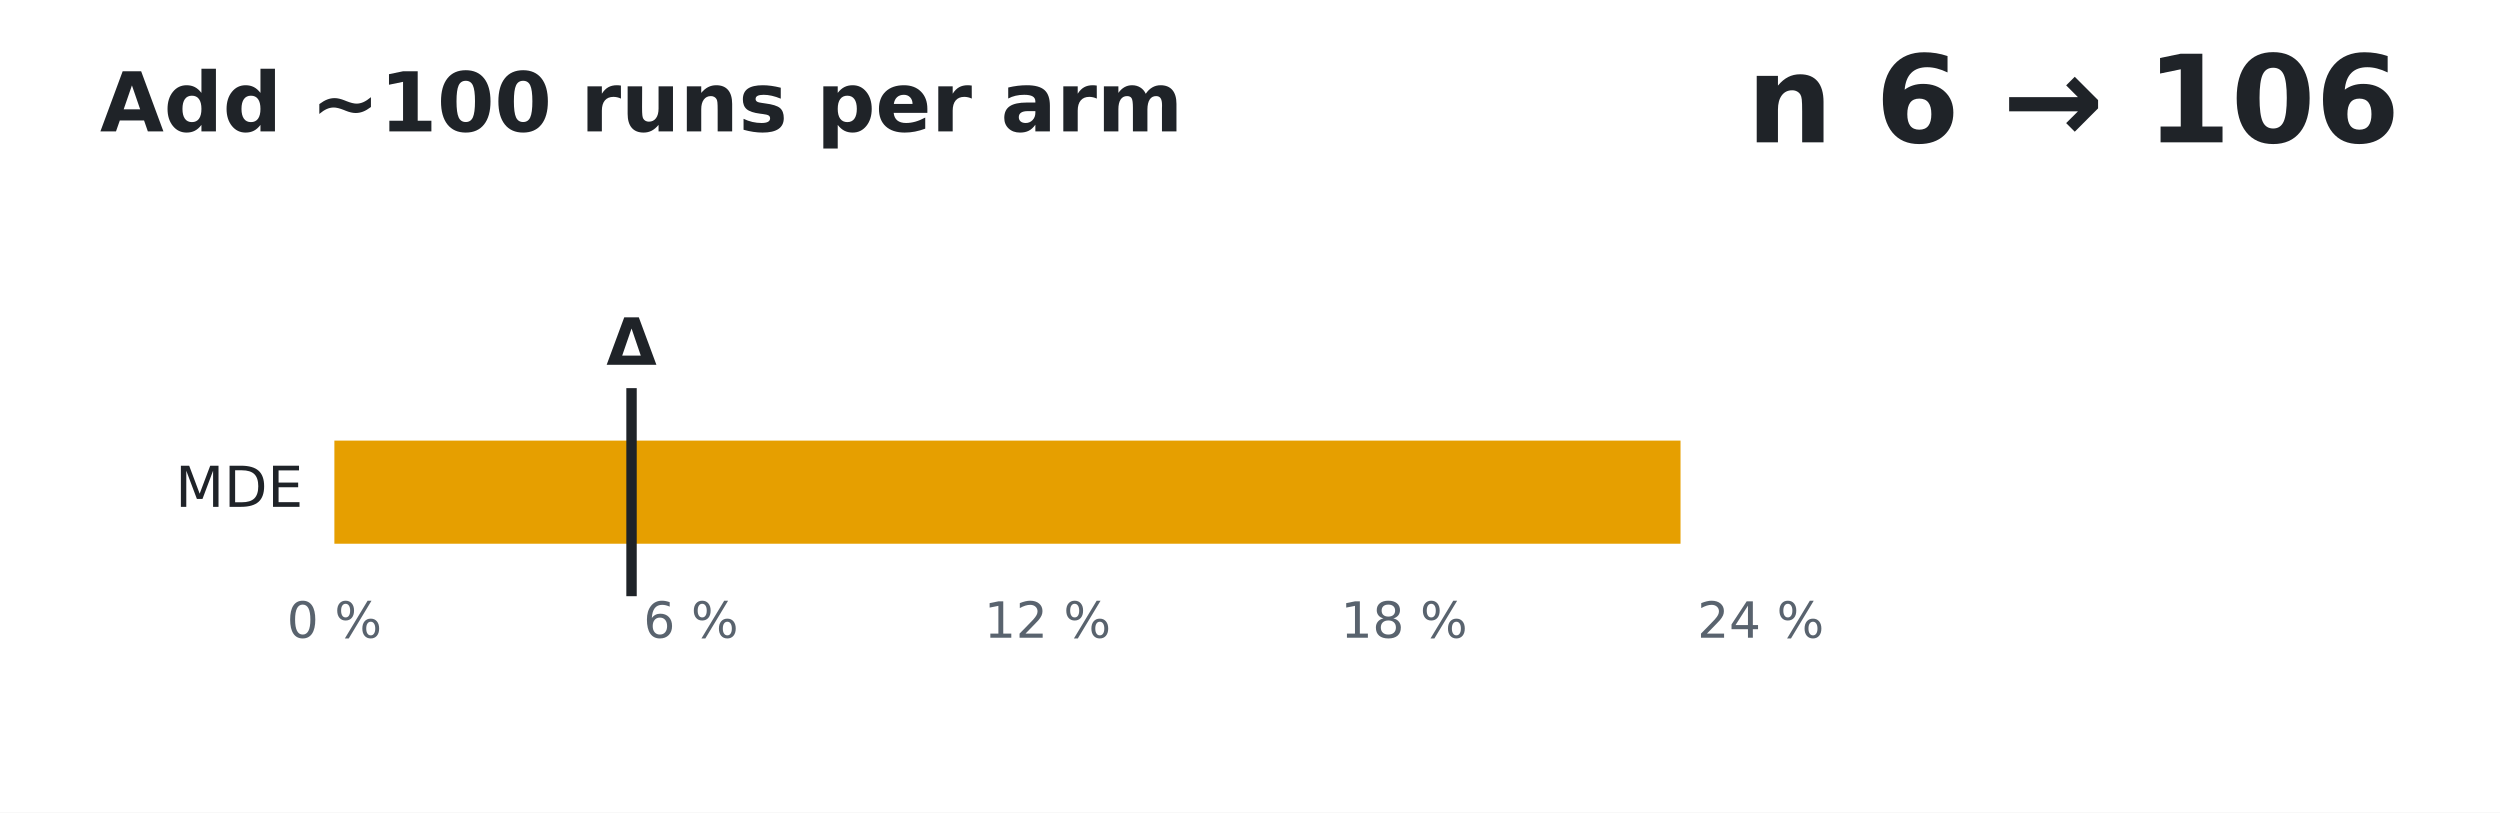
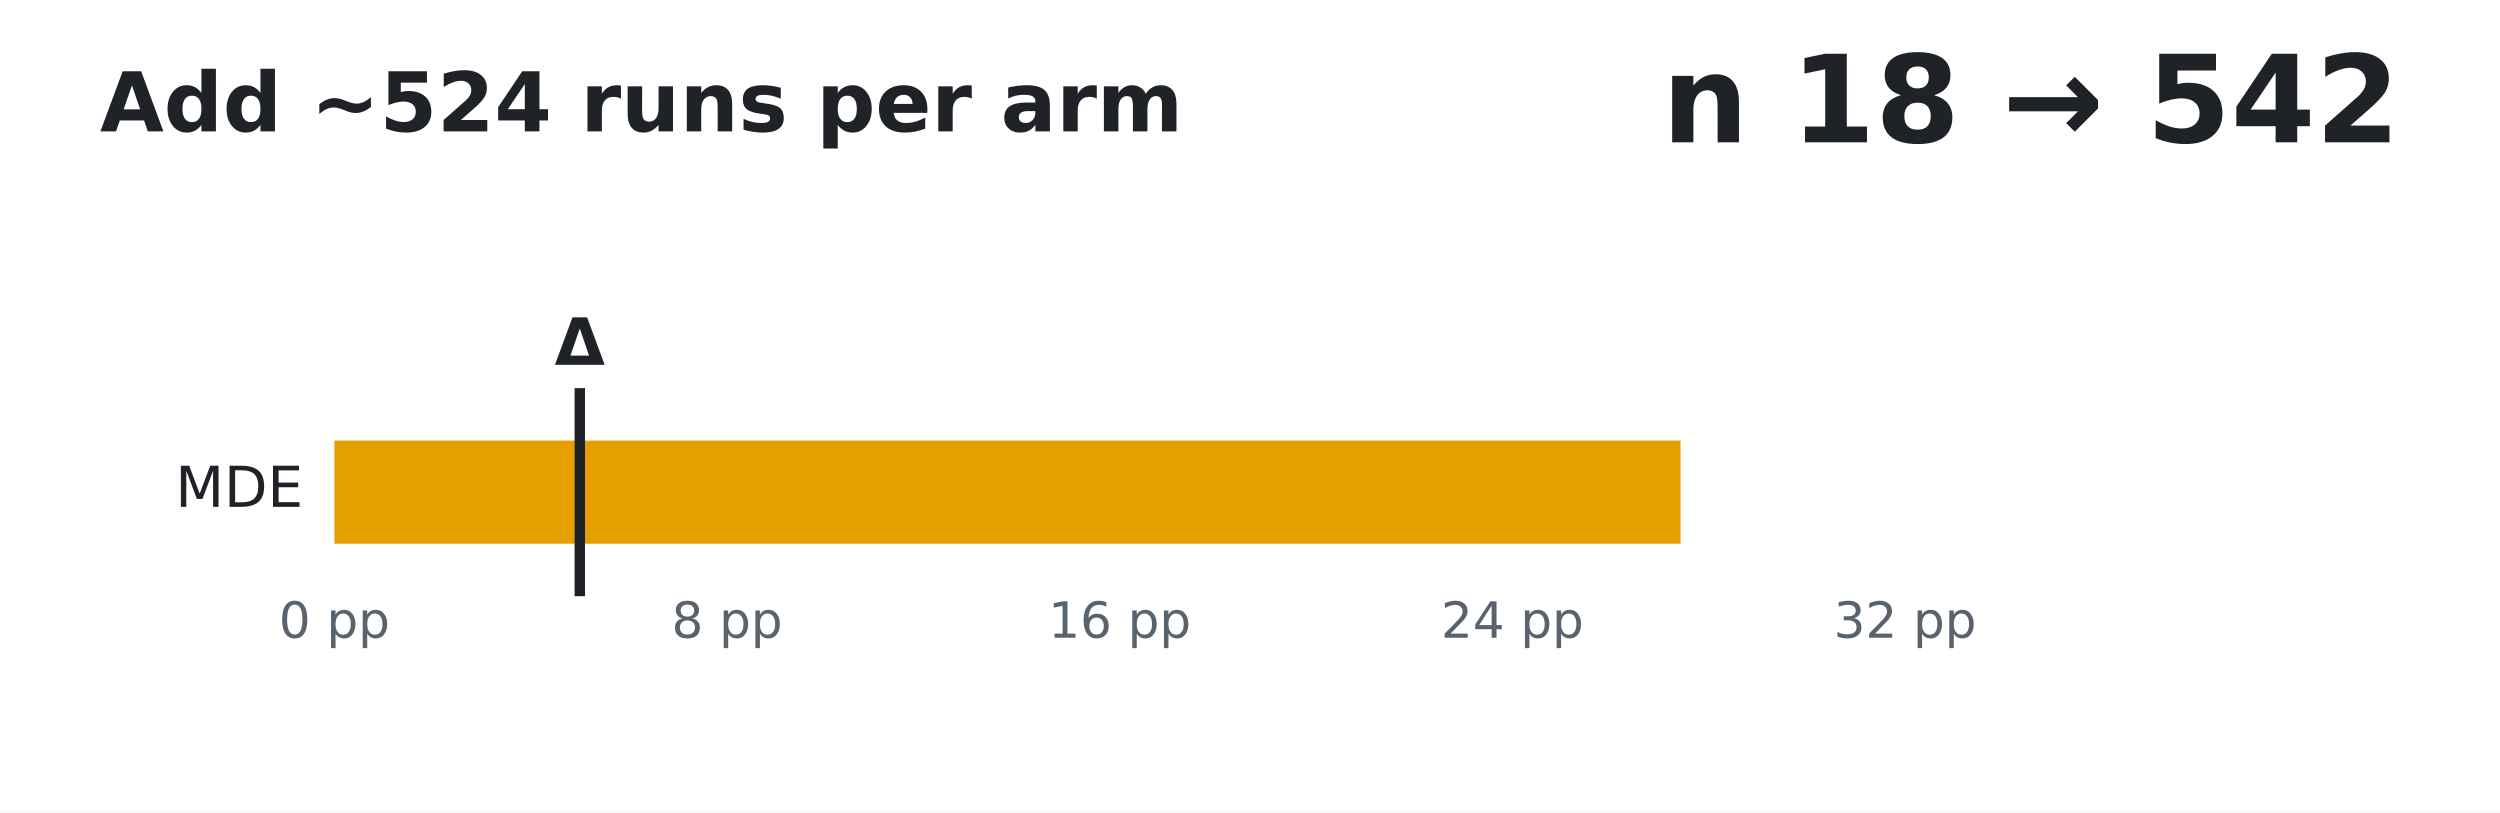
<svg xmlns="http://www.w3.org/2000/svg" xmlns:xlink="http://www.w3.org/1999/xlink" width="576pt" height="187.2pt" viewBox="0 0 576 187.2" version="1.1">
  <defs>
    <style type="text/css">*{stroke-linejoin: round; stroke-linecap: butt}</style>
  </defs>
  <g id="figure_1">
    <g id="patch_1">
      <path d="M 0 187.2  L 576 187.2  L 576 0  L 0 0  z " style="fill: #ffffff" />
    </g>
    <g id="axes_1">
      <g id="patch_2">
        <path d="M 77.04 133.2  L 480.24 133.2  L 480.24 93.6  L 77.04 93.6  z " style="fill: #ffffff" />
      </g>
      <g id="patch_3">
-         <path d="M 77.04 125.28  L 387.194 125.28  L 387.194 101.52  L 77.04 101.52  z " clip-path="url(#p2e98bbb459)" style="fill: #e69f00" />
+         <path d="M 77.04 125.28  L 387.194 125.28  L 387.194 101.52  L 77.04 101.52  z " clip-path="url(#p07db0a9793)" style="fill: #e69f00" />
      </g>
      <g id="matplotlib.axis_1">
        <g id="xtick_1">
          <g id="line2d_1" />
          <g id="text_1">
-             <g style="fill: #59636e" transform="translate(66.09074 146.9373) scale(0.115 -0.115)">
+             <g style="fill: #59636e" transform="translate(64.25344 146.9373) scale(0.115 -0.115)">
              <defs>
                <path id="DejaVuSans-13" d="M 2034 4250  Q 1547 4250 1301 3770  Q 1056 3291 1056 2328  Q 1056 1369 1301 889  Q 1547 409 2034 409  Q 2525 409 2770 889  Q 3016 1369 3016 2328  Q 3016 3291 2770 3770  Q 2525 4250 2034 4250  z M 2034 4750  Q 2819 4750 3233 4129  Q 3647 3509 3647 2328  Q 3647 1150 3233 529  Q 2819 -91 2034 -91  Q 1250 -91 836 529  Q 422 1150 422 2328  Q 422 3509 836 4129  Q 1250 4750 2034 4750  z " transform="scale(0.015625)" />
                <path id="DejaVuSans-3" transform="scale(0.015625)" />
-                 <path id="DejaVuSans-8" d="M 4653 2053  Q 4381 2053 4226 1822  Q 4072 1591 4072 1178  Q 4072 772 4226 539  Q 4381 306 4653 306  Q 4919 306 5073 539  Q 5228 772 5228 1178  Q 5228 1588 5073 1820  Q 4919 2053 4653 2053  z M 4653 2450  Q 5147 2450 5437 2106  Q 5728 1763 5728 1178  Q 5728 594 5436 251  Q 5144 -91 4653 -91  Q 4153 -91 3862 251  Q 3572 594 3572 1178  Q 3572 1766 3864 2108  Q 4156 2450 4653 2450  z M 1428 4353  Q 1159 4353 1004 4120  Q 850 3888 850 3481  Q 850 3069 1003 2837  Q 1156 2606 1428 2606  Q 1700 2606 1854 2837  Q 2009 3069 2009 3481  Q 2009 3884 1853 4118  Q 1697 4353 1428 4353  z M 4250 4750  L 4750 4750  L 1831 -91  L 1331 -91  L 4250 4750  z M 1428 4750  Q 1922 4750 2215 4408  Q 2509 4066 2509 3481  Q 2509 2891 2217 2550  Q 1925 2209 1428 2209  Q 931 2209 642 2551  Q 353 2894 353 3481  Q 353 4063 643 4406  Q 934 4750 1428 4750  z " transform="scale(0.015625)" />
+                 <path id="DejaVuSans-53" d="M 1159 525  L 1159 -1331  L 581 -1331  L 581 3500  L 1159 3500  L 1159 2969  Q 1341 3281 1617 3432  Q 1894 3584 2278 3584  Q 2916 3584 3314 3078  Q 3713 2572 3713 1747  Q 3713 922 3314 415  Q 2916 -91 2278 -91  Q 1894 -91 1617 61  Q 1341 213 1159 525  z M 3116 1747  Q 3116 2381 2855 2742  Q 2594 3103 2138 3103  Q 1681 3103 1420 2742  Q 1159 2381 1159 1747  Q 1159 1113 1420 752  Q 1681 391 2138 391  Q 2594 391 2855 752  Q 3116 1113 3116 1747  z " transform="scale(0.015625)" />
              </defs>
              <use xlink:href="#DejaVuSans-13" />
              <use xlink:href="#DejaVuSans-3" transform="translate(63.625 0)" />
-               <use xlink:href="#DejaVuSans-8" transform="translate(95.40625 0)" />
+               <use xlink:href="#DejaVuSans-53" transform="translate(95.40625 0)" />
+               <use xlink:href="#DejaVuSans-53" transform="translate(158.8906 0)" />
            </g>
          </g>
        </g>
        <g id="xtick_2">
          <g id="line2d_2" />
          <g id="text_2">
-             <g style="fill: #59636e" transform="translate(148.2488 146.9373) scale(0.115 -0.115)">
+             <g style="fill: #59636e" transform="translate(154.7253 146.9373) scale(0.115 -0.115)">
              <defs>
-                 <path id="DejaVuSans-19" d="M 2113 2584  Q 1688 2584 1439 2293  Q 1191 2003 1191 1497  Q 1191 994 1439 701  Q 1688 409 2113 409  Q 2538 409 2786 701  Q 3034 994 3034 1497  Q 3034 2003 2786 2293  Q 2538 2584 2113 2584  z M 3366 4563  L 3366 3988  Q 3128 4100 2886 4159  Q 2644 4219 2406 4219  Q 1781 4219 1451 3797  Q 1122 3375 1075 2522  Q 1259 2794 1537 2939  Q 1816 3084 2150 3084  Q 2853 3084 3261 2657  Q 3669 2231 3669 1497  Q 3669 778 3244 343  Q 2819 -91 2113 -91  Q 1303 -91 875 529  Q 447 1150 447 2328  Q 447 3434 972 4092  Q 1497 4750 2381 4750  Q 2619 4750 2861 4703  Q 3103 4656 3366 4563  z " transform="scale(0.015625)" />
+                 <path id="DejaVuSans-1b" d="M 2034 2216  Q 1584 2216 1326 1975  Q 1069 1734 1069 1313  Q 1069 891 1326 650  Q 1584 409 2034 409  Q 2484 409 2743 651  Q 3003 894 3003 1313  Q 3003 1734 2745 1975  Q 2488 2216 2034 2216  z M 1403 2484  Q 997 2584 770 2862  Q 544 3141 544 3541  Q 544 4100 942 4425  Q 1341 4750 2034 4750  Q 2731 4750 3128 4425  Q 3525 4100 3525 3541  Q 3525 3141 3298 2862  Q 3072 2584 2669 2484  Q 3125 2378 3379 2068  Q 3634 1759 3634 1313  Q 3634 634 3220 271  Q 2806 -91 2034 -91  Q 1263 -91 848 271  Q 434 634 434 1313  Q 434 1759 690 2068  Q 947 2378 1403 2484  z M 1172 3481  Q 1172 3119 1398 2916  Q 1625 2713 2034 2713  Q 2441 2713 2670 2916  Q 2900 3119 2900 3481  Q 2900 3844 2670 4047  Q 2441 4250 2034 4250  Q 1625 4250 1398 4047  Q 1172 3844 1172 3481  z " transform="scale(0.015625)" />
              </defs>
-               <use xlink:href="#DejaVuSans-19" />
+               <use xlink:href="#DejaVuSans-1b" />
              <use xlink:href="#DejaVuSans-3" transform="translate(63.625 0)" />
-               <use xlink:href="#DejaVuSans-8" transform="translate(95.40625 0)" />
+               <use xlink:href="#DejaVuSans-53" transform="translate(95.40625 0)" />
+               <use xlink:href="#DejaVuSans-53" transform="translate(158.8906 0)" />
            </g>
          </g>
        </g>
        <g id="xtick_3">
          <g id="line2d_3" />
          <g id="text_3">
-             <g style="fill: #59636e" transform="translate(226.7485 146.9373) scale(0.115 -0.115)">
+             <g style="fill: #59636e" transform="translate(241.5386 146.9373) scale(0.115 -0.115)">
              <defs>
                <path id="DejaVuSans-14" d="M 794 531  L 1825 531  L 1825 4091  L 703 3866  L 703 4441  L 1819 4666  L 2450 4666  L 2450 531  L 3481 531  L 3481 0  L 794 0  L 794 531  z " transform="scale(0.015625)" />
-                 <path id="DejaVuSans-15" d="M 1228 531  L 3431 531  L 3431 0  L 469 0  L 469 531  Q 828 903 1448 1529  Q 2069 2156 2228 2338  Q 2531 2678 2651 2914  Q 2772 3150 2772 3378  Q 2772 3750 2511 3984  Q 2250 4219 1831 4219  Q 1534 4219 1204 4116  Q 875 4013 500 3803  L 500 4441  Q 881 4594 1212 4672  Q 1544 4750 1819 4750  Q 2544 4750 2975 4387  Q 3406 4025 3406 3419  Q 3406 3131 3298 2873  Q 3191 2616 2906 2266  Q 2828 2175 2409 1742  Q 1991 1309 1228 531  z " transform="scale(0.015625)" />
+                 <path id="DejaVuSans-19" d="M 2113 2584  Q 1688 2584 1439 2293  Q 1191 2003 1191 1497  Q 1191 994 1439 701  Q 1688 409 2113 409  Q 2538 409 2786 701  Q 3034 994 3034 1497  Q 3034 2003 2786 2293  Q 2538 2584 2113 2584  z M 3366 4563  L 3366 3988  Q 3128 4100 2886 4159  Q 2644 4219 2406 4219  Q 1781 4219 1451 3797  Q 1122 3375 1075 2522  Q 1259 2794 1537 2939  Q 1816 3084 2150 3084  Q 2853 3084 3261 2657  Q 3669 2231 3669 1497  Q 3669 778 3244 343  Q 2819 -91 2113 -91  Q 1303 -91 875 529  Q 447 1150 447 2328  Q 447 3434 972 4092  Q 1497 4750 2381 4750  Q 2619 4750 2861 4703  Q 3103 4656 3366 4563  z " transform="scale(0.015625)" />
              </defs>
              <use xlink:href="#DejaVuSans-14" />
-               <use xlink:href="#DejaVuSans-15" transform="translate(63.625 0)" />
+               <use xlink:href="#DejaVuSans-19" transform="translate(63.625 0)" />
              <use xlink:href="#DejaVuSans-3" transform="translate(127.25 0)" />
-               <use xlink:href="#DejaVuSans-8" transform="translate(159.0312 0)" />
+               <use xlink:href="#DejaVuSans-53" transform="translate(159.0312 0)" />
+               <use xlink:href="#DejaVuSans-53" transform="translate(222.5156 0)" />
            </g>
          </g>
        </g>
        <g id="xtick_4">
          <g id="line2d_4" />
          <g id="text_4">
-             <g style="fill: #59636e" transform="translate(308.9066 146.9373) scale(0.115 -0.115)">
+             <g style="fill: #59636e" transform="translate(332.0105 146.9373) scale(0.115 -0.115)">
              <defs>
-                 <path id="DejaVuSans-1b" d="M 2034 2216  Q 1584 2216 1326 1975  Q 1069 1734 1069 1313  Q 1069 891 1326 650  Q 1584 409 2034 409  Q 2484 409 2743 651  Q 3003 894 3003 1313  Q 3003 1734 2745 1975  Q 2488 2216 2034 2216  z M 1403 2484  Q 997 2584 770 2862  Q 544 3141 544 3541  Q 544 4100 942 4425  Q 1341 4750 2034 4750  Q 2731 4750 3128 4425  Q 3525 4100 3525 3541  Q 3525 3141 3298 2862  Q 3072 2584 2669 2484  Q 3125 2378 3379 2068  Q 3634 1759 3634 1313  Q 3634 634 3220 271  Q 2806 -91 2034 -91  Q 1263 -91 848 271  Q 434 634 434 1313  Q 434 1759 690 2068  Q 947 2378 1403 2484  z M 1172 3481  Q 1172 3119 1398 2916  Q 1625 2713 2034 2713  Q 2441 2713 2670 2916  Q 2900 3119 2900 3481  Q 2900 3844 2670 4047  Q 2441 4250 2034 4250  Q 1625 4250 1398 4047  Q 1172 3844 1172 3481  z " transform="scale(0.015625)" />
+                 <path id="DejaVuSans-15" d="M 1228 531  L 3431 531  L 3431 0  L 469 0  L 469 531  Q 828 903 1448 1529  Q 2069 2156 2228 2338  Q 2531 2678 2651 2914  Q 2772 3150 2772 3378  Q 2772 3750 2511 3984  Q 2250 4219 1831 4219  Q 1534 4219 1204 4116  Q 875 4013 500 3803  L 500 4441  Q 881 4594 1212 4672  Q 1544 4750 1819 4750  Q 2544 4750 2975 4387  Q 3406 4025 3406 3419  Q 3406 3131 3298 2873  Q 3191 2616 2906 2266  Q 2828 2175 2409 1742  Q 1991 1309 1228 531  z " transform="scale(0.015625)" />
+                 <path id="DejaVuSans-17" d="M 2419 4116  L 825 1625  L 2419 1625  L 2419 4116  z M 2253 4666  L 3047 4666  L 3047 1625  L 3713 1625  L 3713 1100  L 3047 1100  L 3047 0  L 2419 0  L 2419 1100  L 313 1100  L 313 1709  L 2253 4666  z " transform="scale(0.015625)" />
              </defs>
-               <use xlink:href="#DejaVuSans-14" />
-               <use xlink:href="#DejaVuSans-1b" transform="translate(63.625 0)" />
+               <use xlink:href="#DejaVuSans-15" />
+               <use xlink:href="#DejaVuSans-17" transform="translate(63.625 0)" />
              <use xlink:href="#DejaVuSans-3" transform="translate(127.25 0)" />
-               <use xlink:href="#DejaVuSans-8" transform="translate(159.0312 0)" />
+               <use xlink:href="#DejaVuSans-53" transform="translate(159.0312 0)" />
+               <use xlink:href="#DejaVuSans-53" transform="translate(222.5156 0)" />
            </g>
          </g>
        </g>
        <g id="xtick_5">
          <g id="line2d_5" />
          <g id="text_5">
-             <g style="fill: #59636e" transform="translate(391.0647 146.9373) scale(0.115 -0.115)">
+             <g style="fill: #59636e" transform="translate(422.4823 146.9373) scale(0.115 -0.115)">
              <defs>
-                 <path id="DejaVuSans-17" d="M 2419 4116  L 825 1625  L 2419 1625  L 2419 4116  z M 2253 4666  L 3047 4666  L 3047 1625  L 3713 1625  L 3713 1100  L 3047 1100  L 3047 0  L 2419 0  L 2419 1100  L 313 1100  L 313 1709  L 2253 4666  z " transform="scale(0.015625)" />
+                 <path id="DejaVuSans-16" d="M 2597 2516  Q 3050 2419 3304 2112  Q 3559 1806 3559 1356  Q 3559 666 3084 287  Q 2609 -91 1734 -91  Q 1441 -91 1130 -33  Q 819 25 488 141  L 488 750  Q 750 597 1062 519  Q 1375 441 1716 441  Q 2309 441 2620 675  Q 2931 909 2931 1356  Q 2931 1769 2642 2001  Q 2353 2234 1838 2234  L 1294 2234  L 1294 2753  L 1863 2753  Q 2328 2753 2575 2939  Q 2822 3125 2822 3475  Q 2822 3834 2567 4026  Q 2313 4219 1838 4219  Q 1578 4219 1281 4162  Q 984 4106 628 3988  L 628 4550  Q 988 4650 1302 4700  Q 1616 4750 1894 4750  Q 2613 4750 3031 4423  Q 3450 4097 3450 3541  Q 3450 3153 3228 2886  Q 3006 2619 2597 2516  z " transform="scale(0.015625)" />
              </defs>
-               <use xlink:href="#DejaVuSans-15" />
-               <use xlink:href="#DejaVuSans-17" transform="translate(63.625 0)" />
+               <use xlink:href="#DejaVuSans-16" />
+               <use xlink:href="#DejaVuSans-15" transform="translate(63.625 0)" />
              <use xlink:href="#DejaVuSans-3" transform="translate(127.25 0)" />
-               <use xlink:href="#DejaVuSans-8" transform="translate(159.0312 0)" />
+               <use xlink:href="#DejaVuSans-53" transform="translate(159.0312 0)" />
+               <use xlink:href="#DejaVuSans-53" transform="translate(222.5156 0)" />
            </g>
          </g>
        </g>
      </g>
      <g id="matplotlib.axis_2" />
      <g id="line2d_6">
-         <path d="M 145.505 136.17  L 145.505 90.63  " style="fill: none; stroke: #1f2328; stroke-width: 2.4; stroke-linecap: square" />
+         <path d="M 133.585 136.17  L 133.585 90.63  " style="fill: none; stroke: #1f2328; stroke-width: 2.4; stroke-linecap: square" />
      </g>
      <g id="text_6">
-         <g style="fill: #1f2328" transform="translate(139.7008 84.05648) scale(0.15 -0.15)">
+         <g style="fill: #1f2328" transform="translate(127.7806 84.05648) scale(0.15 -0.15)">
          <defs>
            <path id="DejaVuSans-Bold-329" d="M 4922 0  L 31 0  L 1759 4666  L 3194 4666  L 4922 0  z M 1559 909  L 3384 909  L 2478 3572  L 1559 909  z " transform="scale(0.015625)" />
          </defs>
          <use xlink:href="#DejaVuSans-Bold-329" />
        </g>
      </g>
    </g>
    <g id="text_7">
      <g style="fill: #1f2328" transform="translate(23.04 30.27703) scale(0.19 -0.19)">
        <defs>
          <path id="DejaVuSans-Bold-24" d="M 3419 850  L 1538 850  L 1241 0  L 31 0  L 1759 4666  L 3194 4666  L 4922 0  L 3713 0  L 3419 850  z M 1838 1716  L 3116 1716  L 2478 3572  L 1838 1716  z " transform="scale(0.015625)" />
          <path id="DejaVuSans-Bold-47" d="M 2919 2988  L 2919 4863  L 4044 4863  L 4044 0  L 2919 0  L 2919 506  Q 2688 197 2409 53  Q 2131 -91 1766 -91  Q 1119 -91 703 423  Q 288 938 288 1747  Q 288 2556 703 3070  Q 1119 3584 1766 3584  Q 2128 3584 2408 3439  Q 2688 3294 2919 2988  z M 2181 722  Q 2541 722 2730 984  Q 2919 1247 2919 1747  Q 2919 2247 2730 2509  Q 2541 2772 2181 2772  Q 1825 2772 1636 2509  Q 1447 2247 1447 1747  Q 1447 1247 1636 984  Q 1825 722 2181 722  z " transform="scale(0.015625)" />
          <path id="DejaVuSans-Bold-3" transform="scale(0.015625)" />
          <path id="DejaVuSans-Bold-61" d="M 4684 2656  L 4684 1894  Q 4353 1644 4073 1536  Q 3794 1428 3494 1428  Q 3159 1428 2713 1609  Q 2669 1628 2644 1638  Q 2622 1647 2575 1666  Q 2091 1856 1797 1856  Q 1522 1856 1253 1736  Q 984 1616 678 1356  L 678 2119  Q 1013 2369 1291 2476  Q 1569 2584 1869 2584  Q 2203 2584 2650 2403  Q 2697 2384 2719 2375  Q 2741 2366 2788 2347  Q 3272 2156 3566 2156  Q 3834 2156 4098 2273  Q 4363 2391 4684 2656  z " transform="scale(0.015625)" />
-           <path id="DejaVuSans-Bold-14" d="M 750 831  L 1813 831  L 1813 3847  L 722 3622  L 722 4441  L 1806 4666  L 2950 4666  L 2950 831  L 4013 831  L 4013 0  L 750 0  L 750 831  z " transform="scale(0.015625)" />
-           <path id="DejaVuSans-Bold-13" d="M 2944 2338  Q 2944 3213 2780 3570  Q 2616 3928 2228 3928  Q 1841 3928 1675 3570  Q 1509 3213 1509 2338  Q 1509 1453 1675 1090  Q 1841 728 2228 728  Q 2613 728 2778 1090  Q 2944 1453 2944 2338  z M 4147 2328  Q 4147 1169 3647 539  Q 3147 -91 2228 -91  Q 1306 -91 806 539  Q 306 1169 306 2328  Q 306 3491 806 4120  Q 1306 4750 2228 4750  Q 3147 4750 3647 4120  Q 4147 3491 4147 2328  z " transform="scale(0.015625)" />
+           <path id="DejaVuSans-Bold-18" d="M 678 4666  L 3669 4666  L 3669 3781  L 1638 3781  L 1638 3059  Q 1775 3097 1914 3117  Q 2053 3138 2203 3138  Q 3056 3138 3531 2711  Q 4006 2284 4006 1522  Q 4006 766 3489 337  Q 2972 -91 2053 -91  Q 1656 -91 1267 -14  Q 878 63 494 219  L 494 1166  Q 875 947 1217 837  Q 1559 728 1863 728  Q 2300 728 2551 942  Q 2803 1156 2803 1522  Q 2803 1891 2551 2103  Q 2300 2316 1863 2316  Q 1603 2316 1309 2248  Q 1016 2181 678 2041  L 678 4666  z " transform="scale(0.015625)" />
+           <path id="DejaVuSans-Bold-15" d="M 1844 884  L 3897 884  L 3897 0  L 506 0  L 506 884  L 2209 2388  Q 2438 2594 2547 2791  Q 2656 2988 2656 3200  Q 2656 3528 2436 3728  Q 2216 3928 1850 3928  Q 1569 3928 1234 3808  Q 900 3688 519 3450  L 519 4475  Q 925 4609 1322 4679  Q 1719 4750 2100 4750  Q 2938 4750 3402 4381  Q 3866 4013 3866 3353  Q 3866 2972 3669 2642  Q 3472 2313 2841 1759  L 1844 884  z " transform="scale(0.015625)" />
+           <path id="DejaVuSans-Bold-17" d="M 2356 3675  L 1038 1722  L 2356 1722  L 2356 3675  z M 2156 4666  L 3494 4666  L 3494 1722  L 4159 1722  L 4159 850  L 3494 850  L 3494 0  L 2356 0  L 2356 850  L 288 850  L 288 1881  L 2156 4666  z " transform="scale(0.015625)" />
          <path id="DejaVuSans-Bold-55" d="M 3138 2547  Q 2991 2616 2845 2648  Q 2700 2681 2553 2681  Q 2122 2681 1889 2404  Q 1656 2128 1656 1613  L 1656 0  L 538 0  L 538 3500  L 1656 3500  L 1656 2925  Q 1872 3269 2151 3426  Q 2431 3584 2822 3584  Q 2878 3584 2943 3579  Q 3009 3575 3134 3559  L 3138 2547  z " transform="scale(0.015625)" />
          <path id="DejaVuSans-Bold-58" d="M 500 1363  L 500 3500  L 1625 3500  L 1625 3150  Q 1625 2866 1622 2436  Q 1619 2006 1619 1863  Q 1619 1441 1641 1255  Q 1663 1069 1716 984  Q 1784 875 1895 815  Q 2006 756 2150 756  Q 2500 756 2700 1025  Q 2900 1294 2900 1772  L 2900 3500  L 4019 3500  L 4019 0  L 2900 0  L 2900 506  Q 2647 200 2364 54  Q 2081 -91 1741 -91  Q 1134 -91 817 281  Q 500 653 500 1363  z " transform="scale(0.015625)" />
          <path id="DejaVuSans-Bold-51" d="M 4056 2131  L 4056 0  L 2931 0  L 2931 347  L 2931 1631  Q 2931 2084 2911 2256  Q 2891 2428 2841 2509  Q 2775 2619 2662 2680  Q 2550 2741 2406 2741  Q 2056 2741 1856 2470  Q 1656 2200 1656 1722  L 1656 0  L 538 0  L 538 3500  L 1656 3500  L 1656 2988  Q 1909 3294 2193 3439  Q 2478 3584 2822 3584  Q 3428 3584 3742 3212  Q 4056 2841 4056 2131  z " transform="scale(0.015625)" />
          <path id="DejaVuSans-Bold-56" d="M 3272 3391  L 3272 2541  Q 2913 2691 2578 2766  Q 2244 2841 1947 2841  Q 1628 2841 1473 2761  Q 1319 2681 1319 2516  Q 1319 2381 1436 2309  Q 1553 2238 1856 2203  L 2053 2175  Q 2913 2066 3209 1816  Q 3506 1566 3506 1031  Q 3506 472 3093 190  Q 2681 -91 1863 -91  Q 1516 -91 1145 -36  Q 775 19 384 128  L 384 978  Q 719 816 1070 734  Q 1422 653 1784 653  Q 2113 653 2278 743  Q 2444 834 2444 1013  Q 2444 1163 2330 1236  Q 2216 1309 1875 1350  L 1678 1375  Q 931 1469 631 1722  Q 331 1975 331 2491  Q 331 3047 712 3315  Q 1094 3584 1881 3584  Q 2191 3584 2531 3537  Q 2872 3491 3272 3391  z " transform="scale(0.015625)" />
          <path id="DejaVuSans-Bold-53" d="M 1656 506  L 1656 -1331  L 538 -1331  L 538 3500  L 1656 3500  L 1656 2988  Q 1888 3294 2169 3439  Q 2450 3584 2816 3584  Q 3463 3584 3878 3070  Q 4294 2556 4294 1747  Q 4294 938 3878 423  Q 3463 -91 2816 -91  Q 2450 -91 2169 54  Q 1888 200 1656 506  z M 2400 2772  Q 2041 2772 1848 2508  Q 1656 2244 1656 1747  Q 1656 1250 1848 986  Q 2041 722 2400 722  Q 2759 722 2948 984  Q 3138 1247 3138 1747  Q 3138 2247 2948 2509  Q 2759 2772 2400 2772  z " transform="scale(0.015625)" />
          <path id="DejaVuSans-Bold-48" d="M 4031 1759  L 4031 1441  L 1416 1441  Q 1456 1047 1700 850  Q 1944 653 2381 653  Q 2734 653 3104 758  Q 3475 863 3866 1075  L 3866 213  Q 3469 63 3072 -14  Q 2675 -91 2278 -91  Q 1328 -91 801 392  Q 275 875 275 1747  Q 275 2603 792 3093  Q 1309 3584 2216 3584  Q 3041 3584 3536 3087  Q 4031 2591 4031 1759  z M 2881 2131  Q 2881 2450 2695 2645  Q 2509 2841 2209 2841  Q 1884 2841 1681 2658  Q 1478 2475 1428 2131  L 2881 2131  z " transform="scale(0.015625)" />
          <path id="DejaVuSans-Bold-44" d="M 2106 1575  Q 1756 1575 1579 1456  Q 1403 1338 1403 1106  Q 1403 894 1545 773  Q 1688 653 1941 653  Q 2256 653 2472 879  Q 2688 1106 2688 1447  L 2688 1575  L 2106 1575  z M 3816 1997  L 3816 0  L 2688 0  L 2688 519  Q 2463 200 2181 54  Q 1900 -91 1497 -91  Q 953 -91 614 226  Q 275 544 275 1050  Q 275 1666 698 1953  Q 1122 2241 2028 2241  L 2688 2241  L 2688 2328  Q 2688 2594 2478 2717  Q 2269 2841 1825 2841  Q 1466 2841 1156 2769  Q 847 2697 581 2553  L 581 3406  Q 941 3494 1303 3539  Q 1666 3584 2028 3584  Q 2975 3584 3395 3211  Q 3816 2838 3816 1997  z " transform="scale(0.015625)" />
          <path id="DejaVuSans-Bold-50" d="M 3781 2919  Q 3994 3244 4286 3414  Q 4578 3584 4928 3584  Q 5531 3584 5847 3212  Q 6163 2841 6163 2131  L 6163 0  L 5038 0  L 5038 1825  Q 5041 1866 5042 1909  Q 5044 1953 5044 2034  Q 5044 2406 4934 2573  Q 4825 2741 4581 2741  Q 4263 2741 4089 2478  Q 3916 2216 3909 1719  L 3909 0  L 2784 0  L 2784 1825  Q 2784 2406 2684 2573  Q 2584 2741 2328 2741  Q 2006 2741 1831 2477  Q 1656 2213 1656 1722  L 1656 0  L 531 0  L 531 3500  L 1656 3500  L 1656 2988  Q 1863 3284 2130 3434  Q 2397 3584 2719 3584  Q 3081 3584 3359 3409  Q 3638 3234 3781 2919  z " transform="scale(0.015625)" />
        </defs>
        <use xlink:href="#DejaVuSans-Bold-24" />
        <use xlink:href="#DejaVuSans-Bold-47" transform="translate(77.39062 0)" />
        <use xlink:href="#DejaVuSans-Bold-47" transform="translate(148.9688 0)" />
        <use xlink:href="#DejaVuSans-Bold-3" transform="translate(220.5469 0)" />
        <use xlink:href="#DejaVuSans-Bold-61" transform="translate(255.3594 0)" />
-         <use xlink:href="#DejaVuSans-Bold-14" transform="translate(339.1562 0)" />
-         <use xlink:href="#DejaVuSans-Bold-13" transform="translate(408.7344 0)" />
-         <use xlink:href="#DejaVuSans-Bold-13" transform="translate(478.3125 0)" />
+         <use xlink:href="#DejaVuSans-Bold-18" transform="translate(339.1562 0)" />
+         <use xlink:href="#DejaVuSans-Bold-15" transform="translate(408.7344 0)" />
+         <use xlink:href="#DejaVuSans-Bold-17" transform="translate(478.3125 0)" />
        <use xlink:href="#DejaVuSans-Bold-3" transform="translate(547.8906 0)" />
        <use xlink:href="#DejaVuSans-Bold-55" transform="translate(582.7031 0)" />
        <use xlink:href="#DejaVuSans-Bold-58" transform="translate(632.0156 0)" />
        <use xlink:href="#DejaVuSans-Bold-51" transform="translate(703.2031 0)" />
        <use xlink:href="#DejaVuSans-Bold-56" transform="translate(774.3906 0)" />
        <use xlink:href="#DejaVuSans-Bold-3" transform="translate(833.9062 0)" />
        <use xlink:href="#DejaVuSans-Bold-53" transform="translate(868.7188 0)" />
        <use xlink:href="#DejaVuSans-Bold-48" transform="translate(940.2969 0)" />
        <use xlink:href="#DejaVuSans-Bold-55" transform="translate(1008.125 0)" />
        <use xlink:href="#DejaVuSans-Bold-3" transform="translate(1057.438 0)" />
        <use xlink:href="#DejaVuSans-Bold-44" transform="translate(1092.25 0)" />
        <use xlink:href="#DejaVuSans-Bold-55" transform="translate(1159.734 0)" />
        <use xlink:href="#DejaVuSans-Bold-50" transform="translate(1209.047 0)" />
      </g>
    </g>
    <g id="text_8">
-       <g style="fill: #1f2328" transform="translate(402.3944 32.79344) scale(0.28 -0.28)">
+       <g style="fill: #1f2328" transform="translate(382.9125 32.79344) scale(0.28 -0.28)">
        <defs>
-           <path id="DejaVuSans-Bold-19" d="M 2316 2303  Q 2000 2303 1842 2098  Q 1684 1894 1684 1484  Q 1684 1075 1842 870  Q 2000 666 2316 666  Q 2634 666 2792 870  Q 2950 1075 2950 1484  Q 2950 1894 2792 2098  Q 2634 2303 2316 2303  z M 3803 4544  L 3803 3681  Q 3506 3822 3243 3889  Q 2981 3956 2731 3956  Q 2194 3956 1894 3657  Q 1594 3359 1544 2772  Q 1750 2925 1990 3001  Q 2231 3078 2516 3078  Q 3231 3078 3670 2659  Q 4109 2241 4109 1563  Q 4109 813 3618 361  Q 3128 -91 2303 -91  Q 1394 -91 895 523  Q 397 1138 397 2266  Q 397 3422 980 4083  Q 1563 4744 2578 4744  Q 2900 4744 3203 4694  Q 3506 4644 3803 4544  z " transform="scale(0.015625)" />
+           <path id="DejaVuSans-Bold-14" d="M 750 831  L 1813 831  L 1813 3847  L 722 3622  L 722 4441  L 1806 4666  L 2950 4666  L 2950 831  L 4013 831  L 4013 0  L 750 0  L 750 831  z " transform="scale(0.015625)" />
+           <path id="DejaVuSans-Bold-1b" d="M 2228 2088  Q 1891 2088 1709 1903  Q 1528 1719 1528 1375  Q 1528 1031 1709 848  Q 1891 666 2228 666  Q 2563 666 2741 848  Q 2919 1031 2919 1375  Q 2919 1722 2741 1905  Q 2563 2088 2228 2088  z M 1350 2484  Q 925 2613 709 2878  Q 494 3144 494 3541  Q 494 4131 934 4440  Q 1375 4750 2228 4750  Q 3075 4750 3515 4442  Q 3956 4134 3956 3541  Q 3956 3144 3739 2878  Q 3522 2613 3097 2484  Q 3572 2353 3814 2058  Q 4056 1763 4056 1313  Q 4056 619 3595 264  Q 3134 -91 2228 -91  Q 1319 -91 855 264  Q 391 619 391 1313  Q 391 1763 633 2058  Q 875 2353 1350 2484  z M 1631 3419  Q 1631 3141 1786 2991  Q 1941 2841 2228 2841  Q 2509 2841 2662 2991  Q 2816 3141 2816 3419  Q 2816 3697 2662 3845  Q 2509 3994 2228 3994  Q 1941 3994 1786 3844  Q 1631 3694 1631 3419  z " transform="scale(0.015625)" />
          <path id="DejaVuSans-Bold-c1c" d="M 5050 2225  L 5050 1788  L 3822 559  L 3369 1013  L 3988 1631  L 366 1631  L 366 2381  L 3988 2381  L 3369 3000  L 3822 3453  L 5050 2225  z " transform="scale(0.015625)" />
        </defs>
        <use xlink:href="#DejaVuSans-Bold-51" />
        <use xlink:href="#DejaVuSans-Bold-3" transform="translate(71.1875 0)" />
-         <use xlink:href="#DejaVuSans-Bold-19" transform="translate(106 0)" />
-         <use xlink:href="#DejaVuSans-Bold-3" transform="translate(175.5781 0)" />
-         <use xlink:href="#DejaVuSans-Bold-c1c" transform="translate(210.3906 0)" />
-         <use xlink:href="#DejaVuSans-Bold-3" transform="translate(294.1875 0)" />
-         <use xlink:href="#DejaVuSans-Bold-14" transform="translate(329 0)" />
-         <use xlink:href="#DejaVuSans-Bold-13" transform="translate(398.5781 0)" />
-         <use xlink:href="#DejaVuSans-Bold-19" transform="translate(468.1562 0)" />
+         <use xlink:href="#DejaVuSans-Bold-14" transform="translate(106 0)" />
+         <use xlink:href="#DejaVuSans-Bold-1b" transform="translate(175.5781 0)" />
+         <use xlink:href="#DejaVuSans-Bold-3" transform="translate(245.1562 0)" />
+         <use xlink:href="#DejaVuSans-Bold-c1c" transform="translate(279.9688 0)" />
+         <use xlink:href="#DejaVuSans-Bold-3" transform="translate(363.7656 0)" />
+         <use xlink:href="#DejaVuSans-Bold-18" transform="translate(398.5781 0)" />
+         <use xlink:href="#DejaVuSans-Bold-17" transform="translate(468.1562 0)" />
+         <use xlink:href="#DejaVuSans-Bold-15" transform="translate(537.7344 0)" />
      </g>
    </g>
    <g id="text_9">
      <g style="fill: #1f2328" transform="translate(40.39906 116.777) scale(0.13 -0.13)">
        <defs>
          <path id="DejaVuSans-30" d="M 628 4666  L 1569 4666  L 2759 1491  L 3956 4666  L 4897 4666  L 4897 0  L 4281 0  L 4281 4097  L 3078 897  L 2444 897  L 1241 4097  L 1241 0  L 628 0  L 628 4666  z " transform="scale(0.015625)" />
          <path id="DejaVuSans-27" d="M 1259 4147  L 1259 519  L 2022 519  Q 2988 519 3436 956  Q 3884 1394 3884 2338  Q 3884 3275 3436 3711  Q 2988 4147 2022 4147  L 1259 4147  z M 628 4666  L 1925 4666  Q 3281 4666 3915 4102  Q 4550 3538 4550 2338  Q 4550 1131 3912 565  Q 3275 0 1925 0  L 628 0  L 628 4666  z " transform="scale(0.015625)" />
          <path id="DejaVuSans-28" d="M 628 4666  L 3578 4666  L 3578 4134  L 1259 4134  L 1259 2753  L 3481 2753  L 3481 2222  L 1259 2222  L 1259 531  L 3634 531  L 3634 0  L 628 0  L 628 4666  z " transform="scale(0.015625)" />
        </defs>
        <use xlink:href="#DejaVuSans-30" />
        <use xlink:href="#DejaVuSans-27" transform="translate(86.28125 0)" />
        <use xlink:href="#DejaVuSans-28" transform="translate(163.2812 0)" />
      </g>
    </g>
  </g>
  <defs>
-     <clipPath id="p2e98bbb459">
+     <clipPath id="p07db0a9793">
      <rect x="77.04" y="93.6" width="403.2" height="39.6" />
    </clipPath>
  </defs>
</svg>
